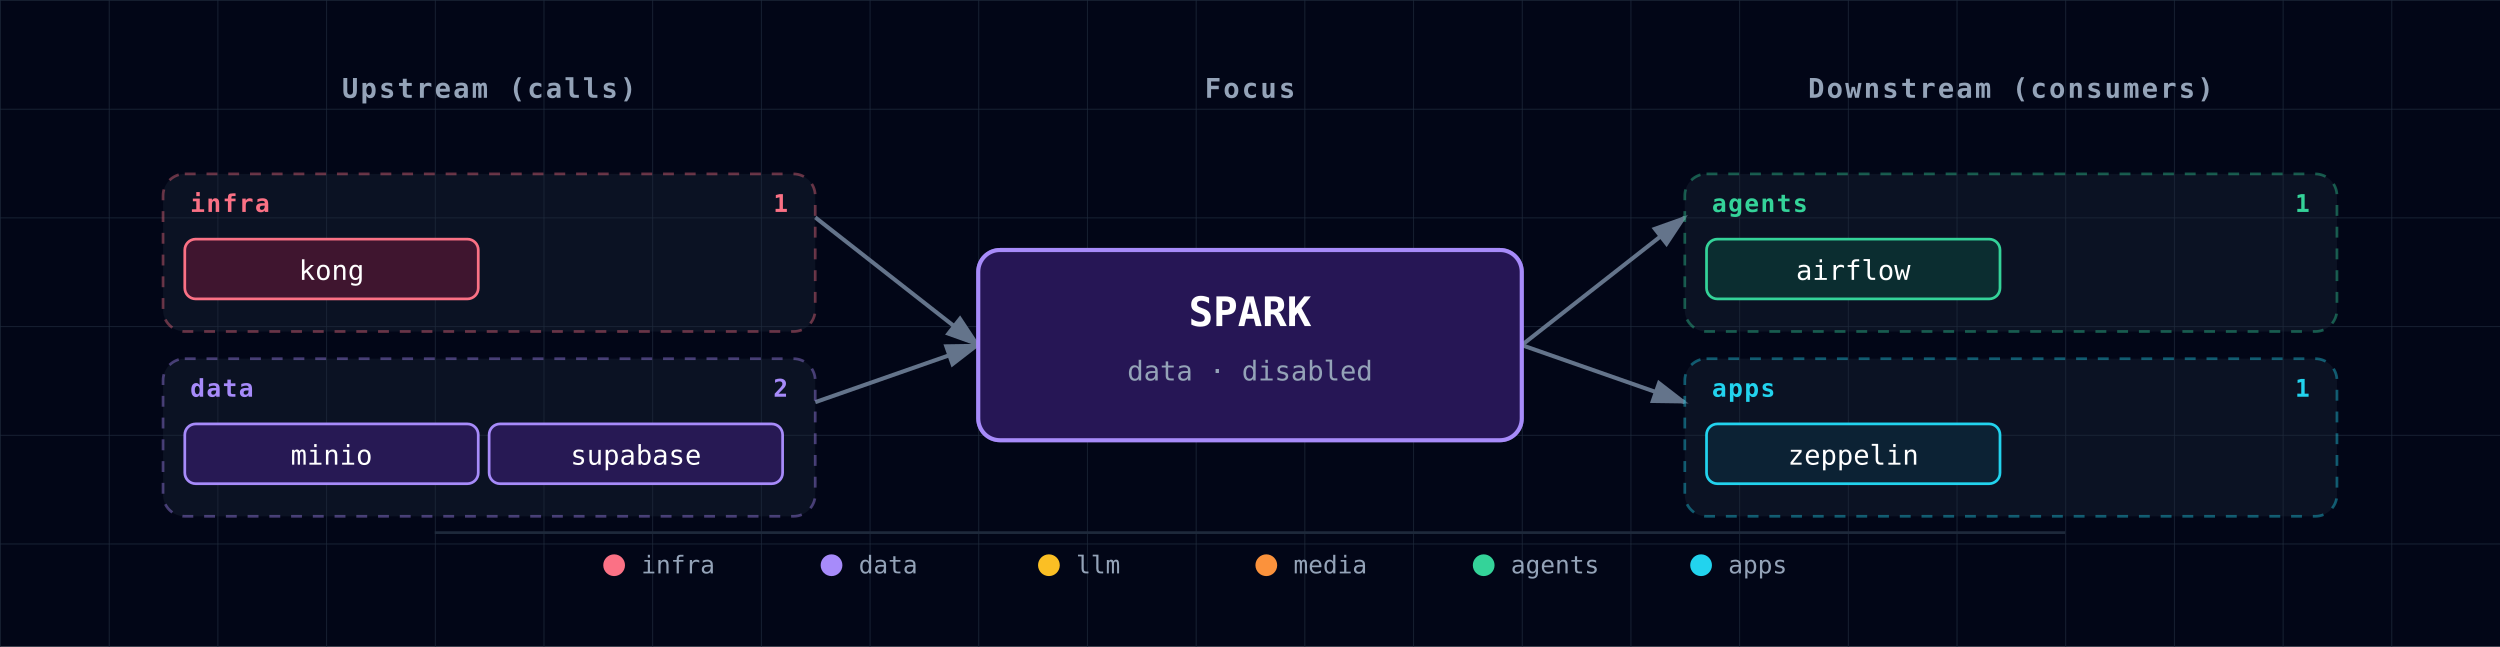
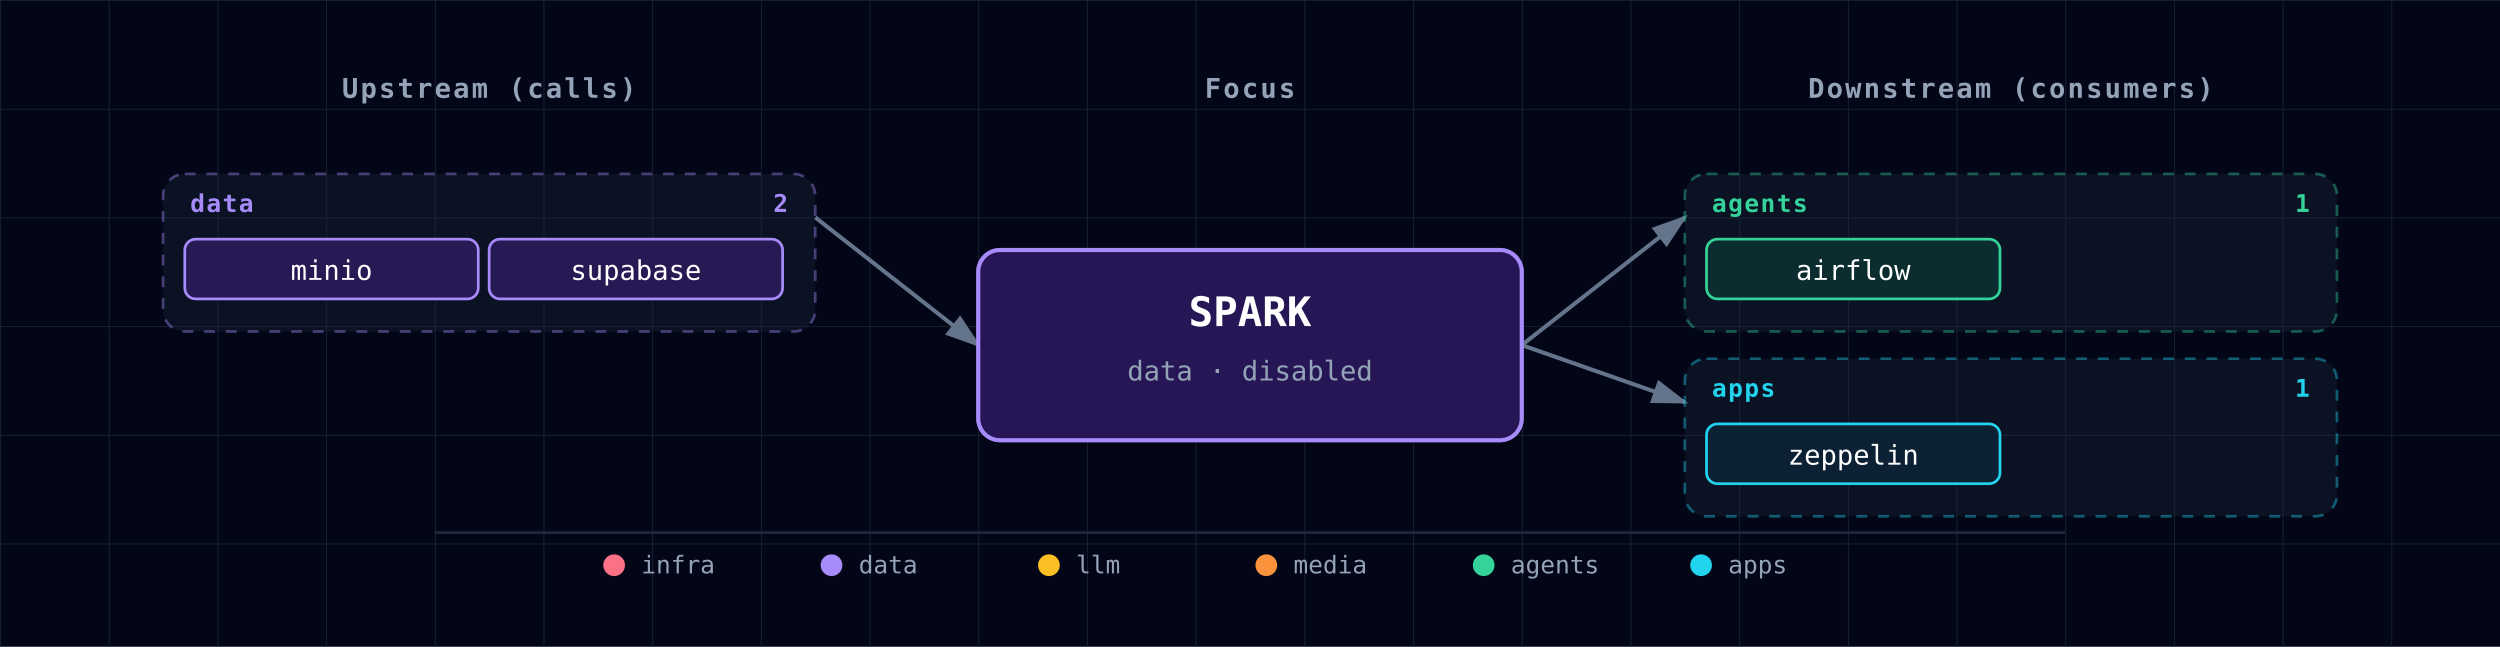
<svg xmlns="http://www.w3.org/2000/svg" viewBox="0 0 920 238" font-family="'JetBrains Mono', 'Fira Code', Menlo, Consolas, monospace">
  <defs>
    <pattern id="grid" width="40" height="40" patternUnits="userSpaceOnUse">
      <path d="M 40 0 L 0 0 0 40" fill="none" stroke="#1e293b" stroke-width="0.5" />
    </pattern>
    <marker id="arrowhead" markerWidth="9" markerHeight="6" refX="8" refY="3" orient="auto">
      <polygon points="0 0, 9 3, 0 6" fill="#64748b" />
    </marker>
    <filter id="focus-glow" x="-50%" y="-50%" width="200%" height="200%">
      <feGaussianBlur in="SourceAlpha" stdDeviation="6" />
      <feFlood flood-color="#a78bfa" flood-opacity="0.6" />
      <feComposite in2="SourceAlpha" operator="in" />
      <feMerge>
        <feMergeNode />
        <feMergeNode in="SourceGraphic" />
      </feMerge>
    </filter>
  </defs>
  <rect width="920" height="238" fill="#020617" />
  <rect width="920" height="238" fill="url(#grid)" />
  <text x="180" y="36" fill="#94a3b8" font-size="10" font-weight="600" text-anchor="middle" letter-spacing="0.08em">Upstream (calls)</text>
  <text x="460" y="36" fill="#94a3b8" font-size="10" font-weight="600" text-anchor="middle" letter-spacing="0.08em">Focus</text>
  <text x="740" y="36" fill="#94a3b8" font-size="10" font-weight="600" text-anchor="middle" letter-spacing="0.08em">Downstream (consumers)</text>
  <line x1="300" y1="80" x2="360" y2="127" stroke="#64748b" stroke-width="1.5" marker-end="url(#arrowhead)" />
-   <line x1="300" y1="148" x2="360" y2="127" stroke="#64748b" stroke-width="1.5" marker-end="url(#arrowhead)" />
  <line x1="560" y1="127" x2="620" y2="80" stroke="#64748b" stroke-width="1.5" marker-end="url(#arrowhead)" />
  <line x1="560" y1="127" x2="620" y2="148" stroke="#64748b" stroke-width="1.5" marker-end="url(#arrowhead)" />
  <g>
    <g class="cluster">
-       <rect x="60" y="64" width="240" height="58" rx="8" fill="rgba(30,41,59,0.35)" stroke="#fb7185" stroke-width="1" stroke-dasharray="4,4" stroke-opacity="0.4" />
-       <text x="70" y="78" fill="#fb7185" font-size="9" font-weight="700" text-anchor="start" style="letter-spacing:0.06em;text-transform:uppercase;">infra</text>
-       <text x="290" y="78" fill="#fb7185" font-size="9" font-weight="600" text-anchor="end">1</text>
+       <rect x="60" y="64" width="240" height="58" rx="8" fill="rgba(30,41,59,0.35)" stroke="#a78bfa" stroke-width="1" stroke-dasharray="4,4" stroke-opacity="0.4" />
+       <text x="70" y="78" fill="#a78bfa" font-size="9" font-weight="700" text-anchor="start" style="letter-spacing:0.06em;text-transform:uppercase;">data</text>
+       <text x="290" y="78" fill="#a78bfa" font-size="9" font-weight="600" text-anchor="end">2</text>
    </g>
    <g>
      <rect x="68" y="88" width="108" height="22" rx="4" fill="#0f172a" />
-       <rect x="68" y="88" width="108" height="22" rx="4" fill="rgba(136, 19, 55, 0.4)" stroke="#fb7185" stroke-width="1" />
-       <text x="122" y="103" fill="white" font-size="10" text-anchor="middle">kong</text>
-     </g>
-     <g class="cluster">
-       <rect x="60" y="132" width="240" height="58" rx="8" fill="rgba(30,41,59,0.35)" stroke="#a78bfa" stroke-width="1" stroke-dasharray="4,4" stroke-opacity="0.4" />
-       <text x="70" y="146" fill="#a78bfa" font-size="9" font-weight="700" text-anchor="start" style="letter-spacing:0.06em;text-transform:uppercase;">data</text>
-       <text x="290" y="146" fill="#a78bfa" font-size="9" font-weight="600" text-anchor="end">2</text>
+       <rect x="68" y="88" width="108" height="22" rx="4" fill="rgba(76, 29, 149, 0.4)" stroke="#a78bfa" stroke-width="1" />
+       <text x="122" y="103" fill="white" font-size="10" text-anchor="middle">minio</text>
    </g>
    <g>
-       <rect x="68" y="156" width="108" height="22" rx="4" fill="#0f172a" />
-       <rect x="68" y="156" width="108" height="22" rx="4" fill="rgba(76, 29, 149, 0.4)" stroke="#a78bfa" stroke-width="1" />
-       <text x="122" y="171" fill="white" font-size="10" text-anchor="middle">minio</text>
-     </g>
-     <g>
-       <rect x="180" y="156" width="108" height="22" rx="4" fill="#0f172a" />
-       <rect x="180" y="156" width="108" height="22" rx="4" fill="rgba(76, 29, 149, 0.4)" stroke="#a78bfa" stroke-width="1" />
-       <text x="234" y="171" fill="white" font-size="10" text-anchor="middle">supabase</text>
+       <rect x="180" y="88" width="108" height="22" rx="4" fill="#0f172a" />
+       <rect x="180" y="88" width="108" height="22" rx="4" fill="rgba(76, 29, 149, 0.4)" stroke="#a78bfa" stroke-width="1" />
+       <text x="234" y="103" fill="white" font-size="10" text-anchor="middle">supabase</text>
    </g>
  </g>
  <g>
    <g class="cluster">
      <rect x="620" y="64" width="240" height="58" rx="8" fill="rgba(30,41,59,0.35)" stroke="#34d399" stroke-width="1" stroke-dasharray="4,4" stroke-opacity="0.4" />
      <text x="630" y="78" fill="#34d399" font-size="9" font-weight="700" text-anchor="start" style="letter-spacing:0.06em;text-transform:uppercase;">agents</text>
      <text x="850" y="78" fill="#34d399" font-size="9" font-weight="600" text-anchor="end">1</text>
    </g>
    <g>
      <rect x="628" y="88" width="108" height="22" rx="4" fill="#0f172a" />
      <rect x="628" y="88" width="108" height="22" rx="4" fill="rgba(6, 78, 59, 0.4)" stroke="#34d399" stroke-width="1" />
      <text x="682" y="103" fill="white" font-size="10" text-anchor="middle">airflow</text>
    </g>
    <g class="cluster">
      <rect x="620" y="132" width="240" height="58" rx="8" fill="rgba(30,41,59,0.35)" stroke="#22d3ee" stroke-width="1" stroke-dasharray="4,4" stroke-opacity="0.4" />
      <text x="630" y="146" fill="#22d3ee" font-size="9" font-weight="700" text-anchor="start" style="letter-spacing:0.06em;text-transform:uppercase;">apps</text>
      <text x="850" y="146" fill="#22d3ee" font-size="9" font-weight="600" text-anchor="end">1</text>
    </g>
    <g>
      <rect x="628" y="156" width="108" height="22" rx="4" fill="#0f172a" />
      <rect x="628" y="156" width="108" height="22" rx="4" fill="rgba(8, 51, 68, 0.4)" stroke="#22d3ee" stroke-width="1" />
      <text x="682" y="171" fill="white" font-size="10" text-anchor="middle">zeppelin</text>
    </g>
  </g>
  <g class="focus" filter="url(#focus-glow)">
    <rect x="360" y="92" width="200" height="70" rx="8" fill="#0f172a" />
    <rect x="360" y="92" width="200" height="70" rx="8" fill="rgba(76, 29, 149, 0.4)" stroke="#a78bfa" stroke-width="1.5" />
    <text x="460" y="120" fill="white" font-size="15" font-weight="700" text-anchor="middle">SPARK</text>
    <text x="460" y="140" fill="#94a3b8" font-size="10" text-anchor="middle">data · disabled</text>
  </g>
  <g class="legend">
    <line x1="160" y1="196" x2="760" y2="196" stroke="#1e293b" stroke-width="1" />
    <circle cx="226" cy="208" r="4" fill="#fb7185" />
    <text x="236" y="211" fill="#94a3b8" font-size="9" font-weight="400" text-anchor="start">infra</text>
    <circle cx="306" cy="208" r="4" fill="#a78bfa" />
    <text x="316" y="211" fill="#94a3b8" font-size="9" font-weight="400" text-anchor="start">data</text>
    <circle cx="386" cy="208" r="4" fill="#fbbf24" />
    <text x="396" y="211" fill="#94a3b8" font-size="9" font-weight="400" text-anchor="start">llm</text>
    <circle cx="466" cy="208" r="4" fill="#fb923c" />
    <text x="476" y="211" fill="#94a3b8" font-size="9" font-weight="400" text-anchor="start">media</text>
    <circle cx="546" cy="208" r="4" fill="#34d399" />
    <text x="556" y="211" fill="#94a3b8" font-size="9" font-weight="400" text-anchor="start">agents</text>
    <circle cx="626" cy="208" r="4" fill="#22d3ee" />
    <text x="636" y="211" fill="#94a3b8" font-size="9" font-weight="400" text-anchor="start">apps</text>
  </g>
</svg>
